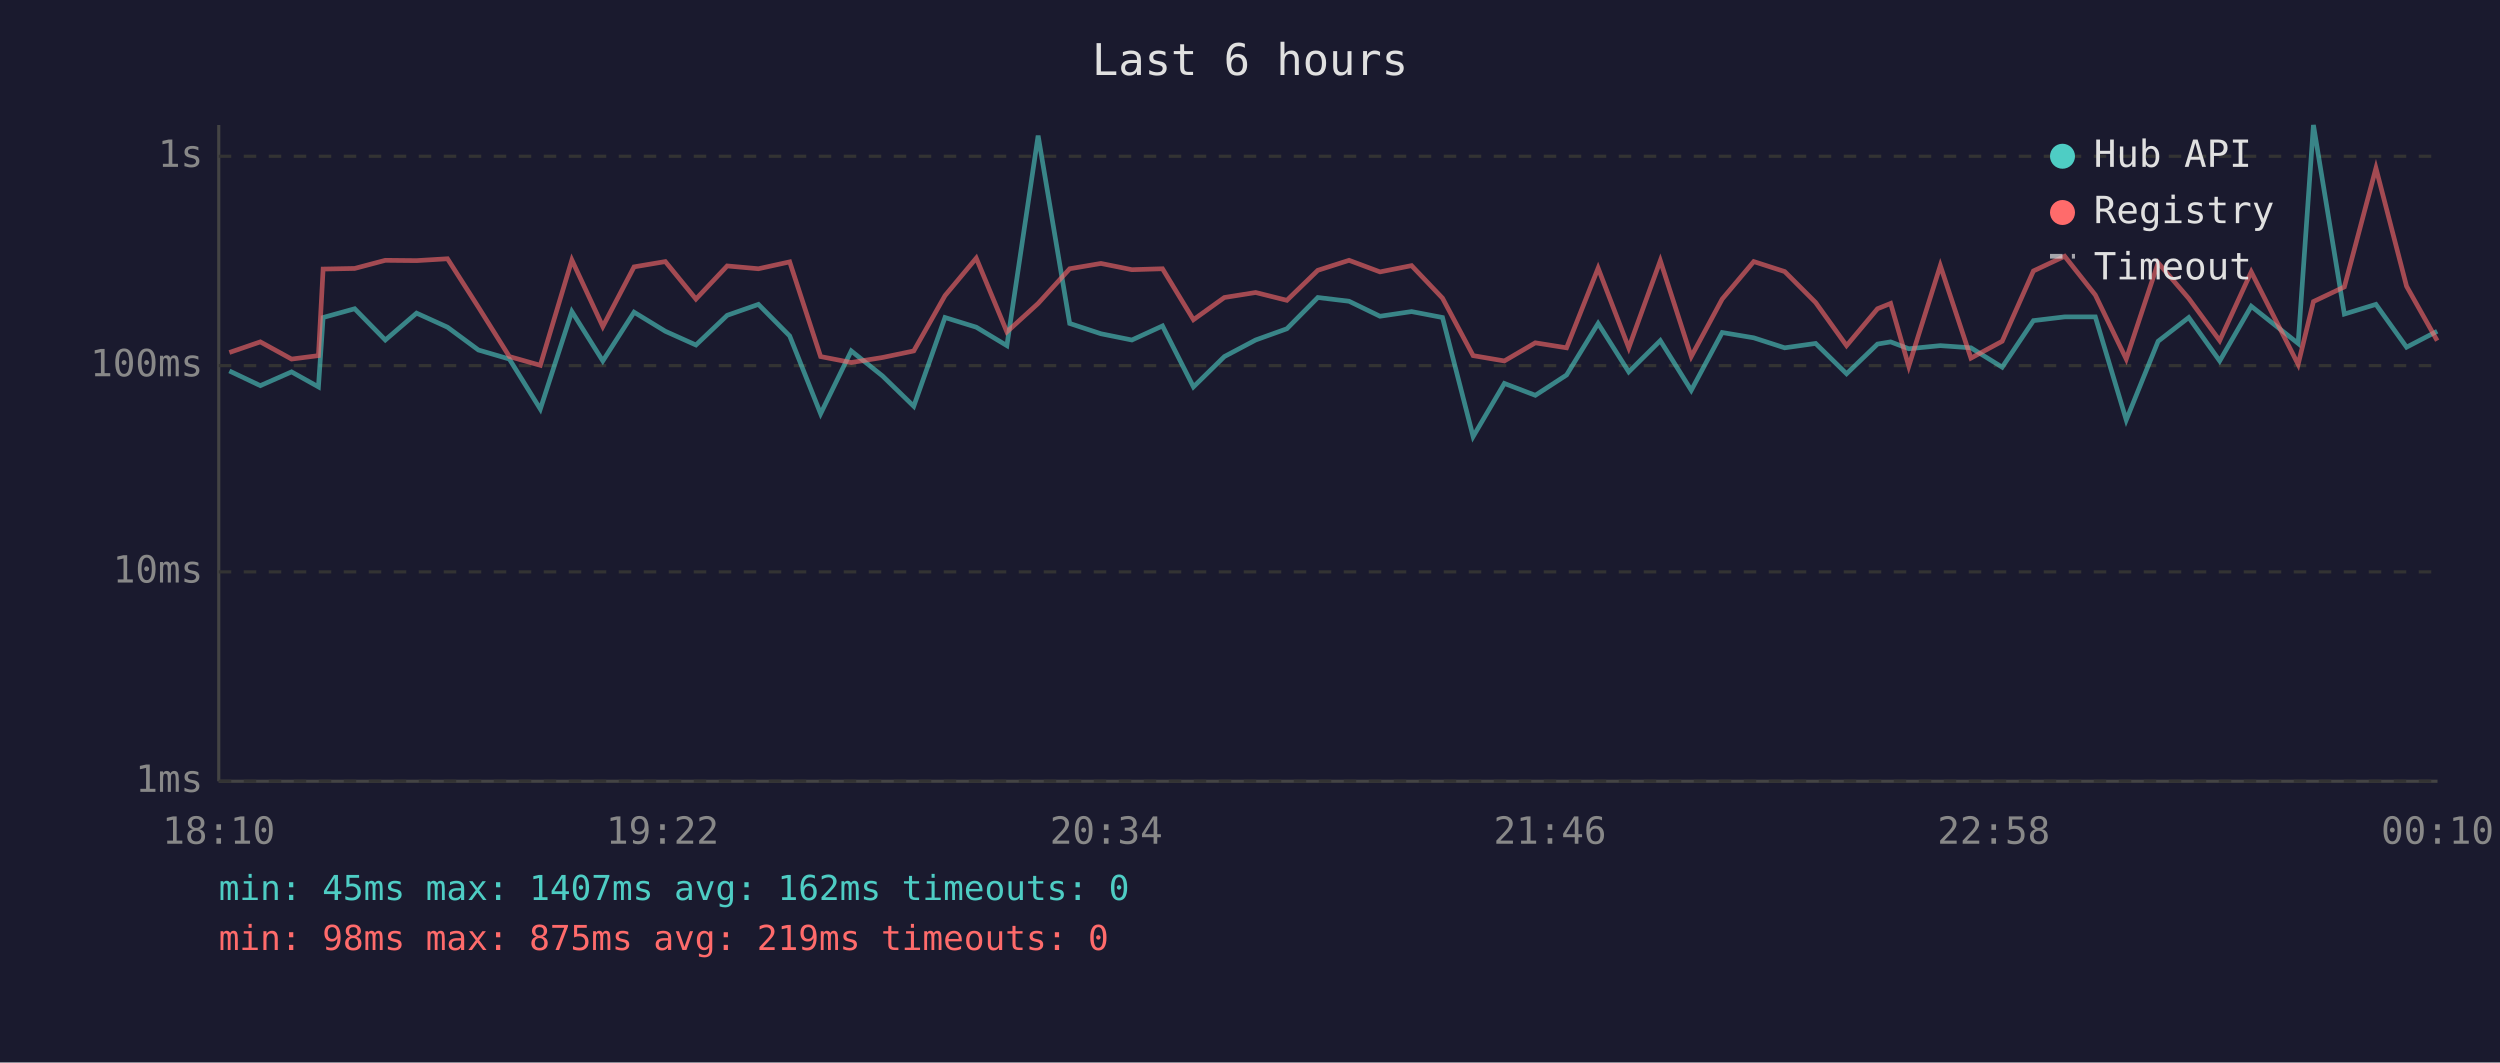
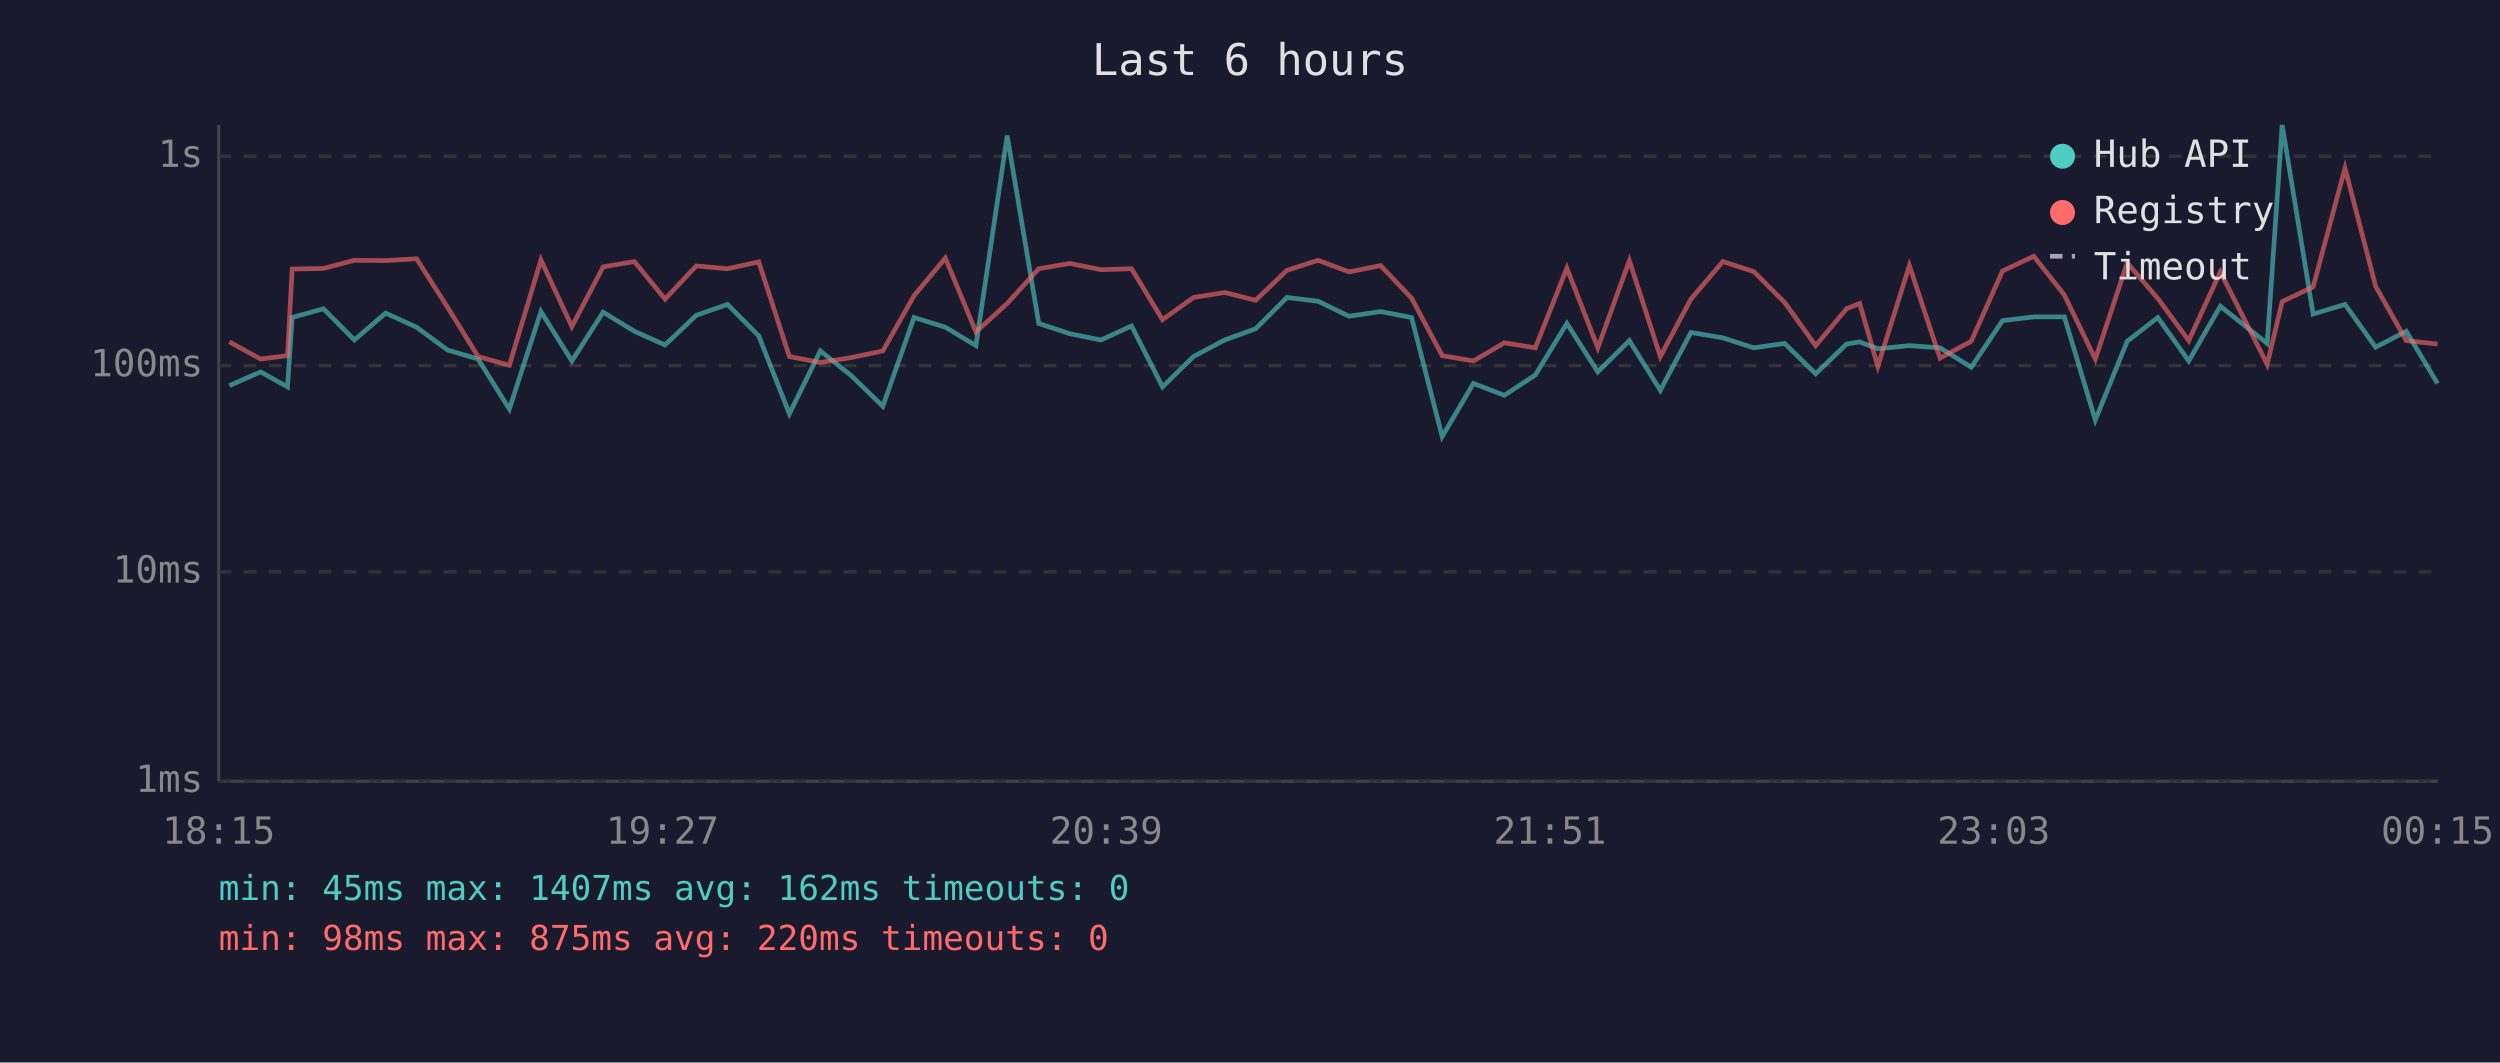
<svg xmlns="http://www.w3.org/2000/svg" viewBox="0 0 800 340" font-family="monospace" font-size="12">
  <rect width="800" height="340" fill="#1a1a2e" />
  <text x="400" y="24" fill="#e0e0e0" font-size="14" text-anchor="middle">Last 6 hours</text>
  <line x1="70" y1="40" x2="70" y2="250" stroke="#444" stroke-width="1" />
  <line x1="70" y1="250" x2="780" y2="250" stroke="#444" stroke-width="1" />
  <line x1="70" y1="250" x2="780" y2="250" stroke="#333" stroke-width="1" stroke-dasharray="4" />
  <text x="65" y="250" fill="#888" text-anchor="end" dominant-baseline="middle">1ms</text>
  <line x1="70" y1="183" x2="780" y2="183" stroke="#333" stroke-width="1" stroke-dasharray="4" />
  <text x="65" y="183" fill="#888" text-anchor="end" dominant-baseline="middle">10ms</text>
  <line x1="70" y1="117" x2="780" y2="117" stroke="#333" stroke-width="1" stroke-dasharray="4" />
  <text x="65" y="117" fill="#888" text-anchor="end" dominant-baseline="middle">100ms</text>
  <line x1="70" y1="50" x2="780" y2="50" stroke="#333" stroke-width="1" stroke-dasharray="4" />
  <text x="65" y="50" fill="#888" text-anchor="end" dominant-baseline="middle">1s</text>
-   <text x="70" y="270" fill="#888" text-anchor="middle">18:10</text>
-   <text x="212" y="270" fill="#888" text-anchor="middle">19:22</text>
-   <text x="354" y="270" fill="#888" text-anchor="middle">20:34</text>
-   <text x="496" y="270" fill="#888" text-anchor="middle">21:46</text>
-   <text x="638" y="270" fill="#888" text-anchor="middle">22:58</text>
-   <text x="780" y="270" fill="#888" text-anchor="middle">00:10</text>
-   <polyline points="73.4,118.7 83.3,123.4 93.3,119.0 101.9,123.8 103.4,101.6 113.5,98.8 123.3,108.8 133.3,100.2 143.2,104.7 153.1,112.0 163.0,114.9 172.9,130.9 183.0,99.7 192.9,115.5 202.9,99.9 212.9,106.0 222.7,110.4 232.7,100.9 242.7,97.4 252.7,107.5 262.6,132.4 272.4,112.3 282.4,120.3 292.4,130.0 302.4,101.6 312.4,104.7 322.2,110.6 332.2,43.4 342.3,103.5 352.3,106.8 362.2,108.8 372.0,104.3 381.9,123.8 391.8,114.1 401.8,108.8 411.8,105.2 421.7,95.2 431.7,96.4 441.6,101.2 451.7,99.7 461.6,101.6 471.4,139.7 481.4,122.7 491.3,126.5 501.3,120.0 511.4,103.5 521.2,119.0 531.3,109.0 541.2,124.9 551.1,106.4 561.2,108.1 571.1,111.3 581.0,109.9 590.9,119.6 600.8,110.1 605.0,109.4 610.8,111.6 620.9,110.6 630.7,111.3 640.7,117.5 650.7,102.6 660.7,101.4 670.5,101.4 680.4,134.4 690.6,109.2 700.4,101.6 710.3,115.5 720.4,98.0 735.4,109.9 740.3,40.0 750.2,100.5 760.3,97.4 770.1,111.1 779.9,106.0" fill="none" stroke="#4ecdc4" stroke-width="1.5" opacity="0.6" />
-   <polyline points="73.4,112.8 83.3,109.4 93.3,114.9 101.9,113.8 103.4,86.1 113.5,85.9 123.3,83.3 133.3,83.4 143.2,82.8 153.1,98.3 163.0,114.1 172.9,116.9 183.0,83.2 192.9,104.5 202.9,85.4 212.9,83.7 222.7,95.7 232.7,85.1 242.7,86.0 252.7,83.8 262.6,114.1 272.4,116.0 282.4,114.4 292.4,112.3 302.4,94.6 312.4,82.6 322.2,106.2 332.2,97.1 342.3,86.0 352.3,84.3 362.2,86.3 372.0,86.0 381.9,102.3 391.8,95.2 401.8,93.6 411.8,96.1 421.7,86.5 431.7,83.3 441.6,87.0 451.7,85.0 461.6,95.4 471.4,113.8 481.4,115.5 491.3,109.7 501.3,111.3 511.4,85.8 521.2,111.3 531.3,83.4 541.2,114.1 551.1,95.7 561.2,83.7 571.1,86.9 581.0,96.8 590.9,110.6 600.8,98.8 605.0,97.1 610.8,117.2 620.9,85.0 630.7,114.6 640.7,109.2 650.7,86.7 660.7,82.0 670.5,94.4 680.4,114.9 690.6,84.1 700.4,95.5 710.3,109.0 720.4,87.0 735.4,116.6 740.3,96.5 750.2,91.8 760.3,53.8 770.1,91.6 779.9,109.0" fill="none" stroke="#ff6b6b" stroke-width="1.5" opacity="0.6" />
+   <text x="70" y="270" fill="#888" text-anchor="middle">18:15</text>
+   <text x="212" y="270" fill="#888" text-anchor="middle">19:27</text>
+   <text x="354" y="270" fill="#888" text-anchor="middle">20:39</text>
+   <text x="496" y="270" fill="#888" text-anchor="middle">21:51</text>
+   <text x="638" y="270" fill="#888" text-anchor="middle">23:03</text>
+   <text x="780" y="270" fill="#888" text-anchor="middle">00:15</text>
+   <polyline points="73.4,123.4 83.4,119.0 92.0,123.8 93.5,101.6 103.5,98.8 113.4,108.8 123.4,100.2 133.3,104.7 143.2,112.0 153.0,114.9 163.0,130.9 173.1,99.7 183.0,115.5 193.0,99.9 203.0,106.0 212.8,110.4 222.8,100.9 232.8,97.4 242.8,107.5 252.6,132.4 262.5,112.3 272.5,120.3 282.5,130.0 292.5,101.6 302.5,104.7 312.3,110.6 322.3,43.4 332.4,103.5 342.4,106.8 352.3,108.8 362.1,104.3 372.0,123.8 381.9,114.1 391.9,108.8 401.8,105.2 411.8,95.2 421.8,96.4 431.7,101.2 441.8,99.7 451.7,101.6 461.5,139.7 471.5,122.7 481.4,126.5 491.3,120.0 501.4,103.5 511.3,119.0 521.4,109.0 531.3,124.9 541.1,106.4 551.3,108.1 561.2,111.3 571.1,109.9 581.0,119.6 590.9,110.1 595.1,109.4 600.9,111.6 611.0,110.6 620.8,111.3 630.8,117.5 640.8,102.6 650.8,101.4 660.6,101.4 670.5,134.4 680.7,109.2 690.5,101.6 700.4,115.5 710.5,98.0 725.5,109.9 730.3,40.0 740.2,100.5 750.4,97.4 760.2,111.1 770.0,106.0 780.0,122.7" fill="none" stroke="#4ecdc4" stroke-width="1.5" opacity="0.6" />
+   <polyline points="73.4,109.4 83.4,114.9 92.0,113.8 93.5,86.1 103.5,85.9 113.4,83.3 123.4,83.4 133.3,82.8 143.2,98.3 153.0,114.1 163.0,116.9 173.1,83.2 183.0,104.5 193.0,85.4 203.0,83.7 212.8,95.7 222.8,85.1 232.8,86.0 242.8,83.8 252.6,114.1 262.5,116.0 272.5,114.4 282.5,112.3 292.5,94.6 302.5,82.6 312.3,106.2 322.3,97.1 332.4,86.0 342.4,84.3 352.3,86.3 362.1,86.0 372.0,102.3 381.9,95.2 391.9,93.6 401.8,96.1 411.8,86.5 421.8,83.3 431.7,87.0 441.8,85.0 451.7,95.4 461.5,113.8 471.5,115.5 481.4,109.7 491.3,111.3 501.4,85.8 511.3,111.3 521.4,83.4 531.3,114.1 541.1,95.7 551.3,83.7 561.2,86.9 571.1,96.8 581.0,110.6 590.9,98.8 595.1,97.1 600.9,117.2 611.0,85.0 620.8,114.6 630.8,109.2 640.8,86.7 650.8,82.0 660.6,94.4 670.5,114.9 680.7,84.1 690.5,95.5 700.4,109.0 710.5,87.0 725.5,116.6 730.3,96.5 740.2,91.8 750.4,53.8 760.2,91.6 770.0,109.0 780.0,110.1" fill="none" stroke="#ff6b6b" stroke-width="1.5" opacity="0.6" />
  <circle cx="660" cy="50" r="4" fill="#4ecdc4" />
  <text x="670" y="50" fill="#e0e0e0" dominant-baseline="middle">Hub API</text>
  <circle cx="660" cy="68" r="4" fill="#ff6b6b" />
  <text x="670" y="68" fill="#e0e0e0" dominant-baseline="middle">Registry</text>
  <line x1="656" y1="82" x2="664" y2="82" stroke="#e0e0e0" stroke-width="1.5" stroke-dasharray="4,3" opacity="0.7" />
  <text x="670" y="86" fill="#e0e0e0" dominant-baseline="middle">Timeout</text>
  <text x="70" y="288" fill="#4ecdc4" font-size="11">min: 45ms  max: 1407ms  avg: 162ms  timeouts: 0</text>
-   <text x="70" y="304" fill="#ff6b6b" font-size="11">min: 98ms  max: 875ms  avg: 219ms  timeouts: 0</text>
+   <text x="70" y="304" fill="#ff6b6b" font-size="11">min: 98ms  max: 875ms  avg: 220ms  timeouts: 0</text>
</svg>
